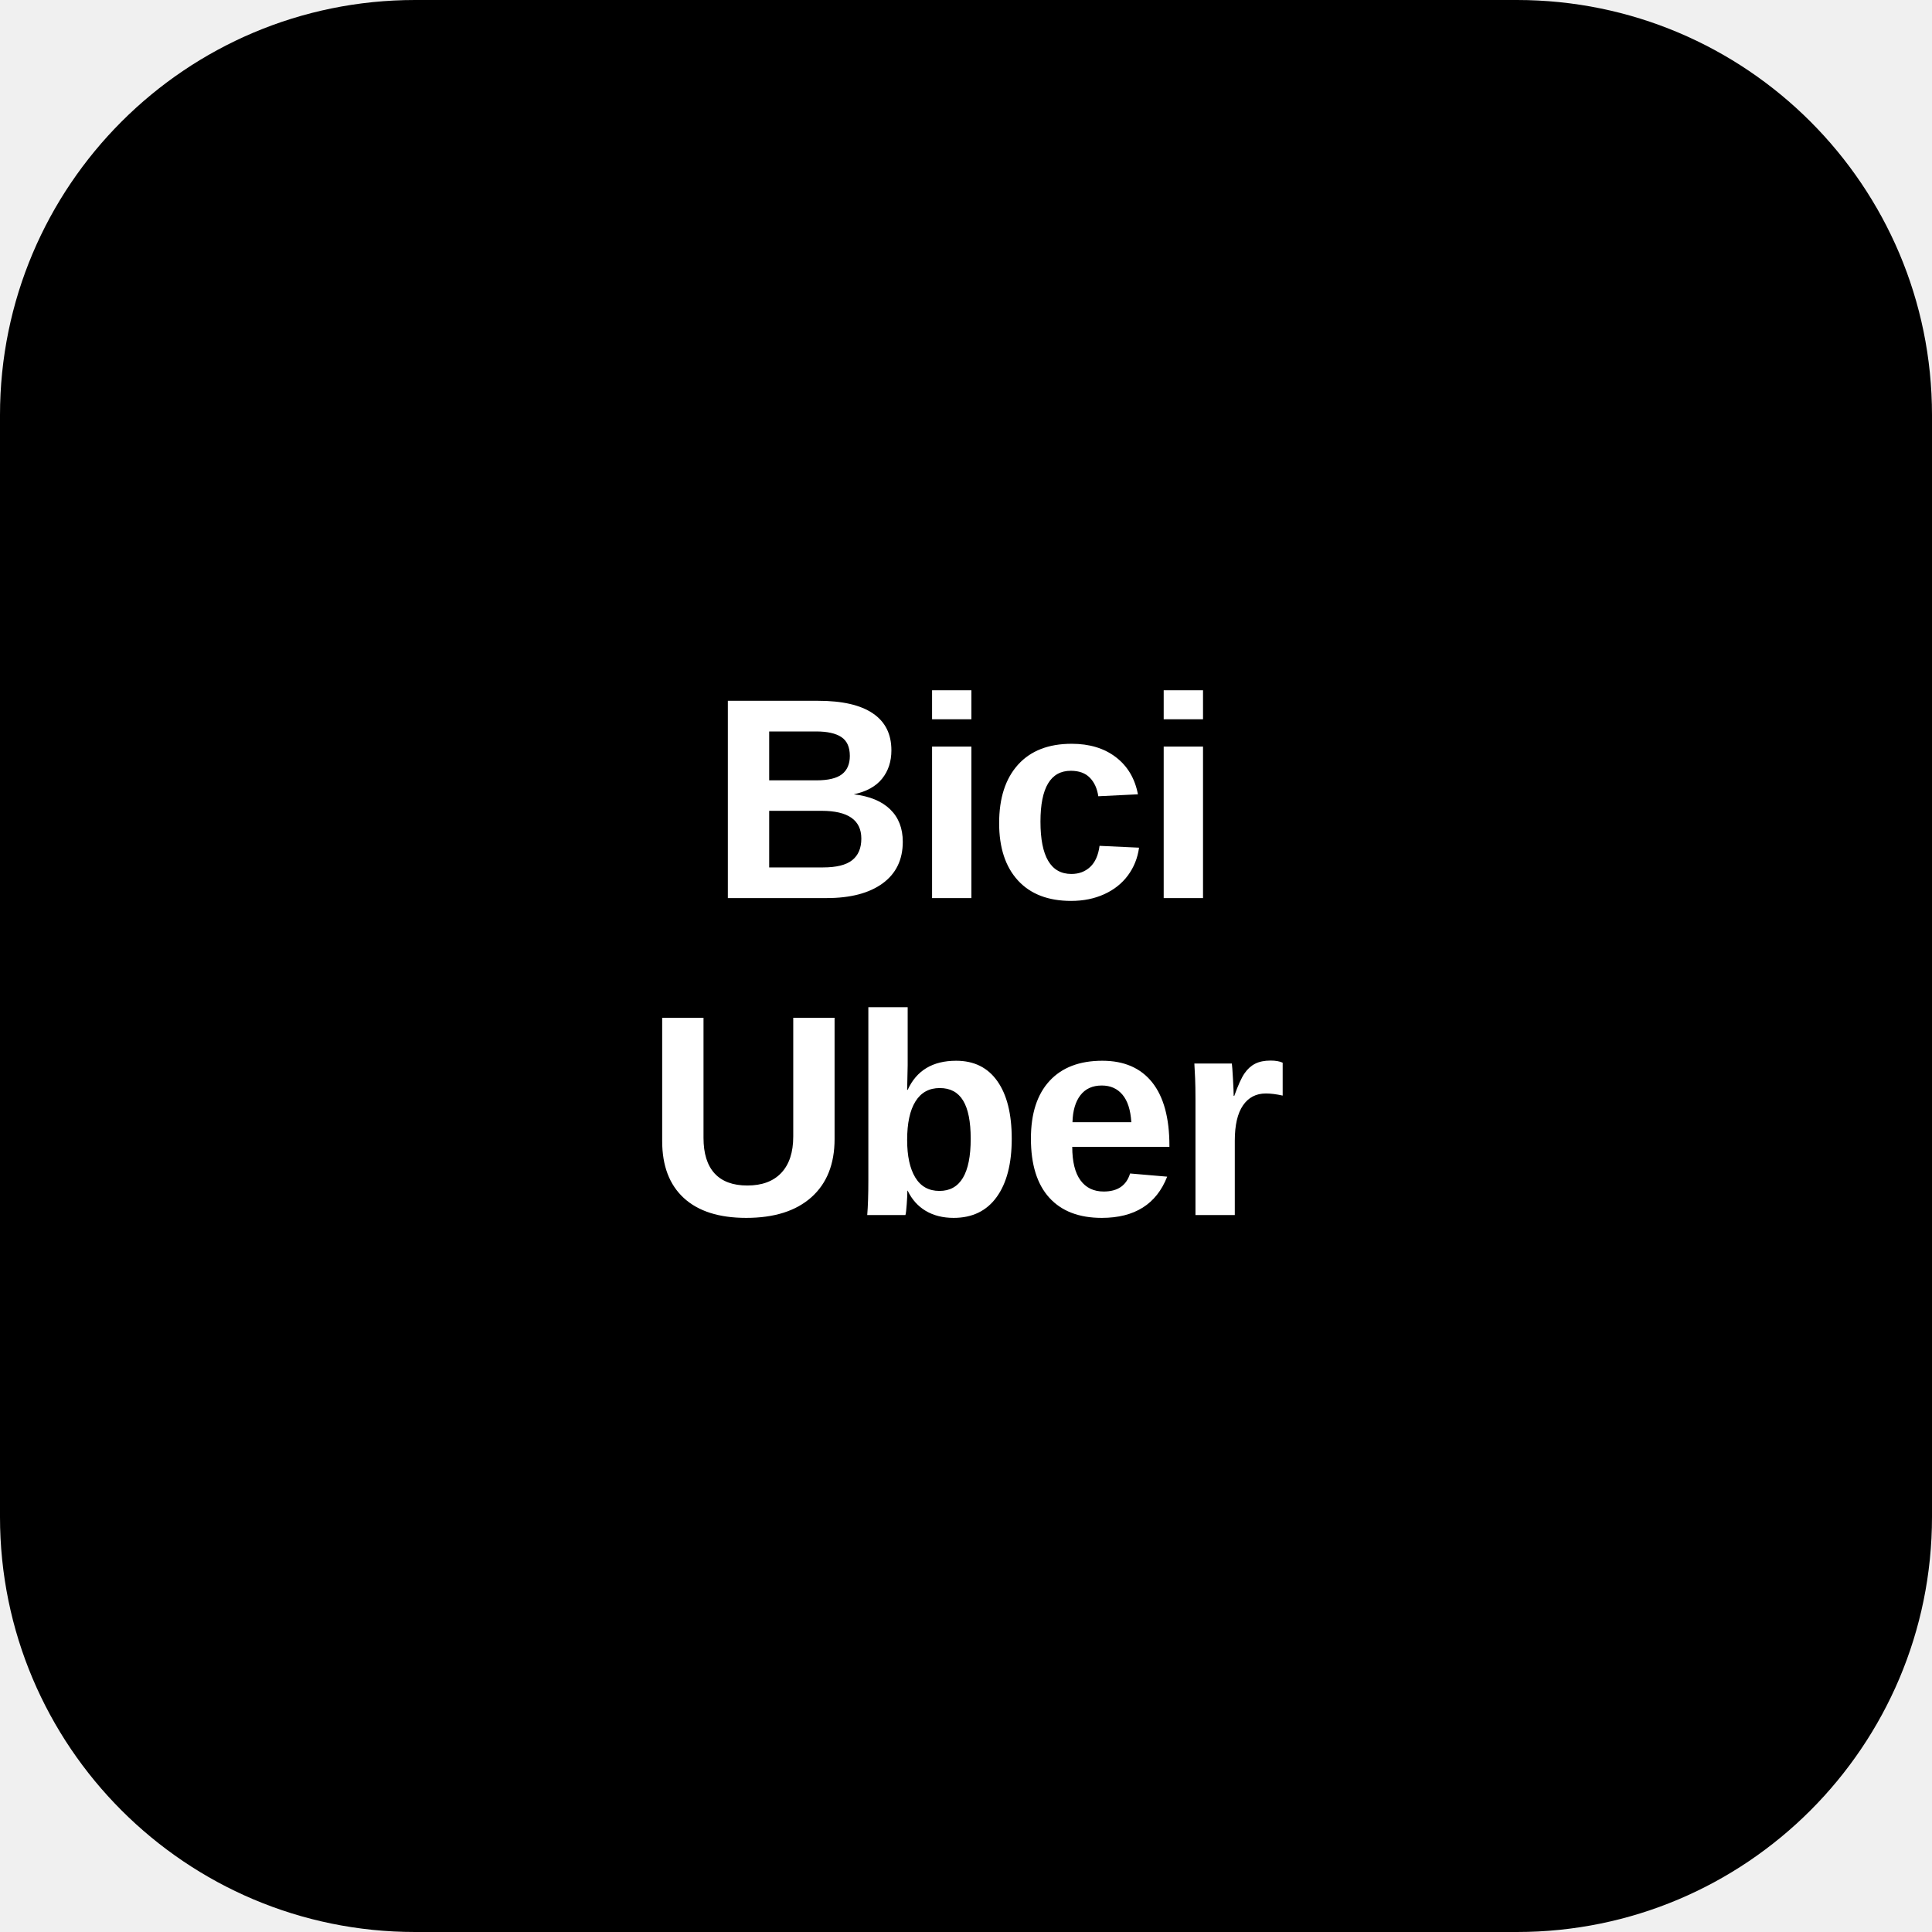
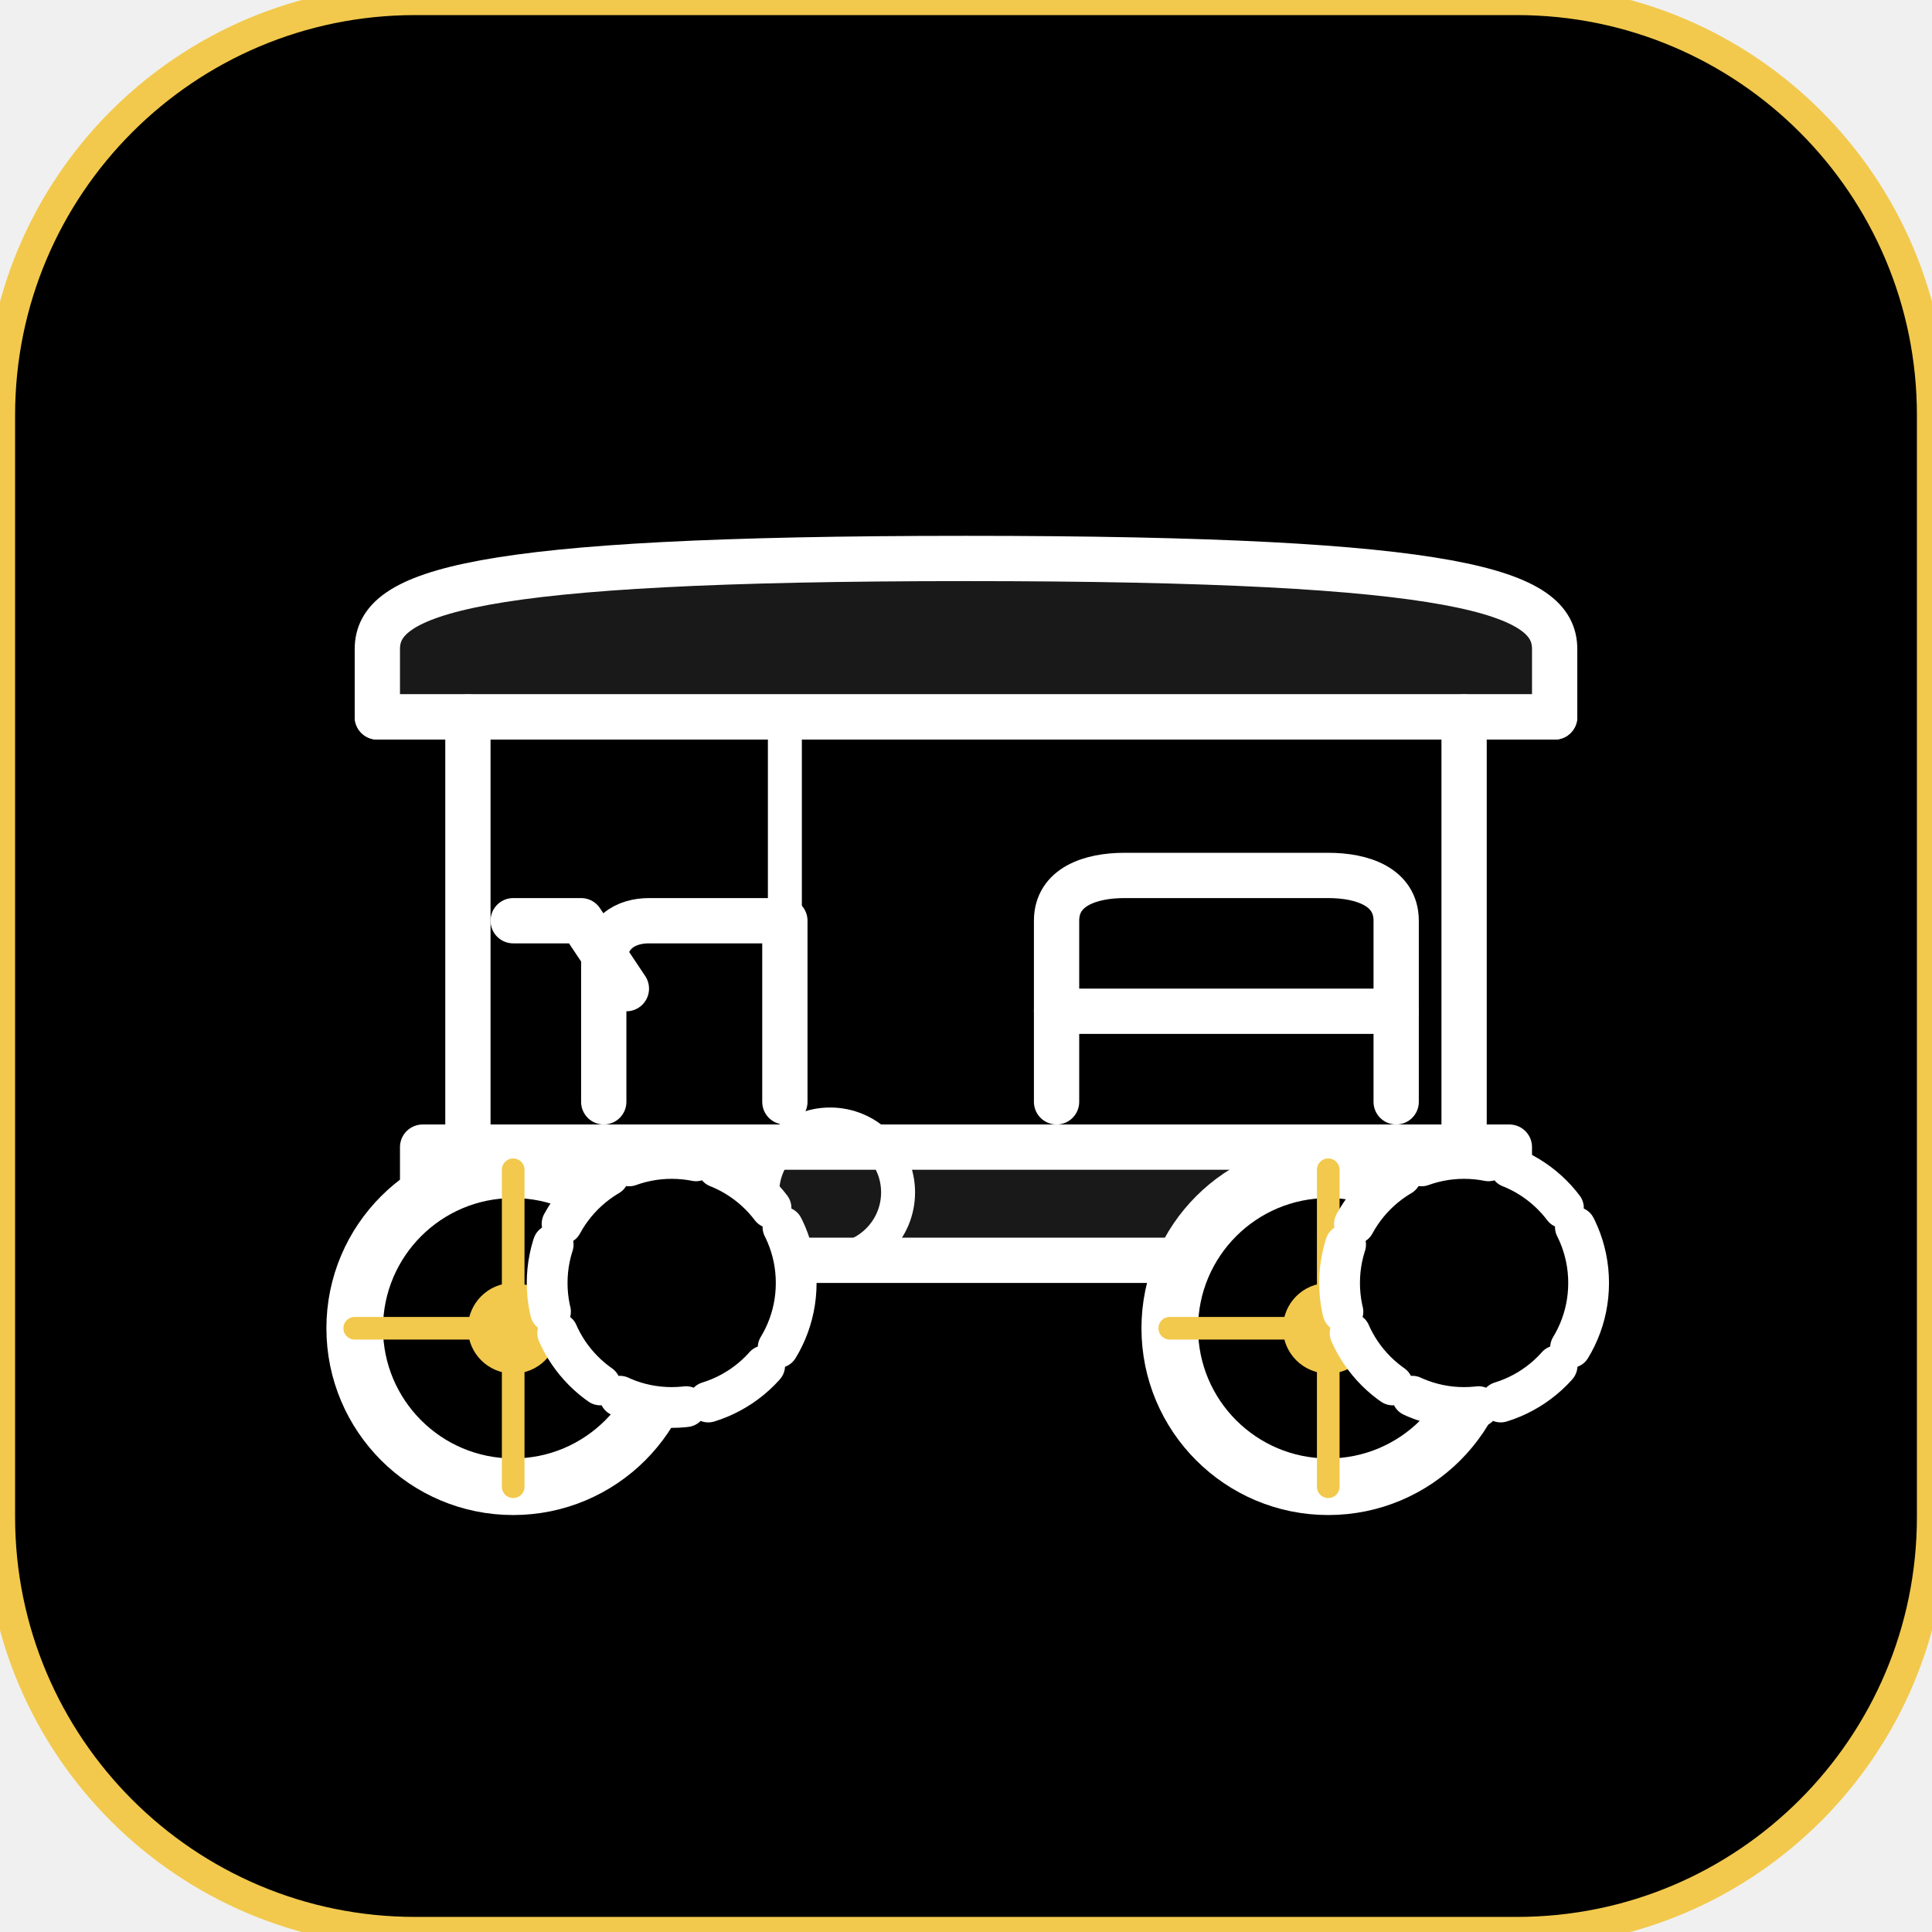
<svg xmlns="http://www.w3.org/2000/svg" width="512" height="512" viewBox="0 0 512 512">
-   <rect width="512" height="512" rx="110" fill="#000000" />
-   <text x="256" y="238" text-anchor="middle" font-family="Arial, Helvetica, sans-serif" font-weight="800" font-size="76" fill="#FFFFFF" letter-spacing="-1">Bici</text>
-   <text x="256" y="322" text-anchor="middle" font-family="Arial, Helvetica, sans-serif" font-weight="800" font-size="76" fill="#FFFFFF" letter-spacing="-1">Uber</text>
+   <rect width="512" height="512" rx="110" fill="#000000" stroke="#F2C94C" stroke-width="8" />
+   <g transform="translate(64, 64) scale(6)" fill="none" stroke="#FFFFFF" stroke-linecap="round" stroke-linejoin="round">
+     {/* Roof Canopy */}
+     <path d="M6 18C6 15.5 10 14 32 14C54 14 58 15.5 58 18V21H6V18Z" fill="#FFFFFF" fill-opacity="0.1" stroke-width="2" />
+     <path d="M6 21H58" stroke-width="2" />
+ 
+     {/* Support Pillars */}
+     <line x1="10" y1="21" x2="10" y2="40" stroke-width="2" />
+     <line x1="24" y1="21" x2="24" y2="38" stroke-width="1.5" />
+     <line x1="54" y1="21" x2="54" y2="40" stroke-width="2" />
+ 
+     {/* Chassis Base */}
+     <path d="M8 40H56V43C56 44 55 45 54 45H10C9 45 8 44 8 43V40Z" fill="#FFFFFF" fill-opacity="0.1" stroke-width="2" />
+ 
+     {/* Driver Seat */}
+     <path d="M16 38V32C16 30.5 17 30 18 30H24V38" stroke-width="2" />
+     <path d="M12 30H15L17 33" stroke-width="2" />
+ 
+     {/* Passenger Seat */}
+     <path d="M36 38V30C36 28.5 37.5 28 39 28H48C49.5 28 51 28.5 51 30V38" stroke-width="2" />
+     <path d="M36 34H51" stroke-width="2" />
+ 
+     {/* Pedals */}
+     <circle cx="26" cy="42" r="3" stroke-width="1.5" />
+ 
+     {/* Wheels with Gold Accents */}
+     <circle cx="12" cy="48" r="7" stroke-width="2.5" fill="#000000" />
+     <circle cx="12" cy="48" r="2" fill="#F2C94C" stroke="none" />
+     <line x1="12" y1="41" x2="12" y2="55" stroke="#F2C94C" stroke-width="1" />
+     <line x1="5" y1="48" x2="19" y2="48" stroke="#F2C94C" stroke-width="1" />
+     <circle cx="19" cy="46" r="5.5" stroke-width="1.8" stroke-dasharray="3 1" fill="#000000" />
+     <circle cx="48" cy="48" r="7" stroke-width="2.5" fill="#000000" />
+     <circle cx="48" cy="48" r="2" fill="#F2C94C" stroke="none" />
+     <line x1="48" y1="41" x2="48" y2="55" stroke="#F2C94C" stroke-width="1" />
+     <line x1="41" y1="48" x2="55" y2="48" stroke="#F2C94C" stroke-width="1" />
+     <circle cx="54" cy="46" r="5.5" stroke-width="1.8" stroke-dasharray="3 1" fill="#000000" />
+   </g>
</svg>
